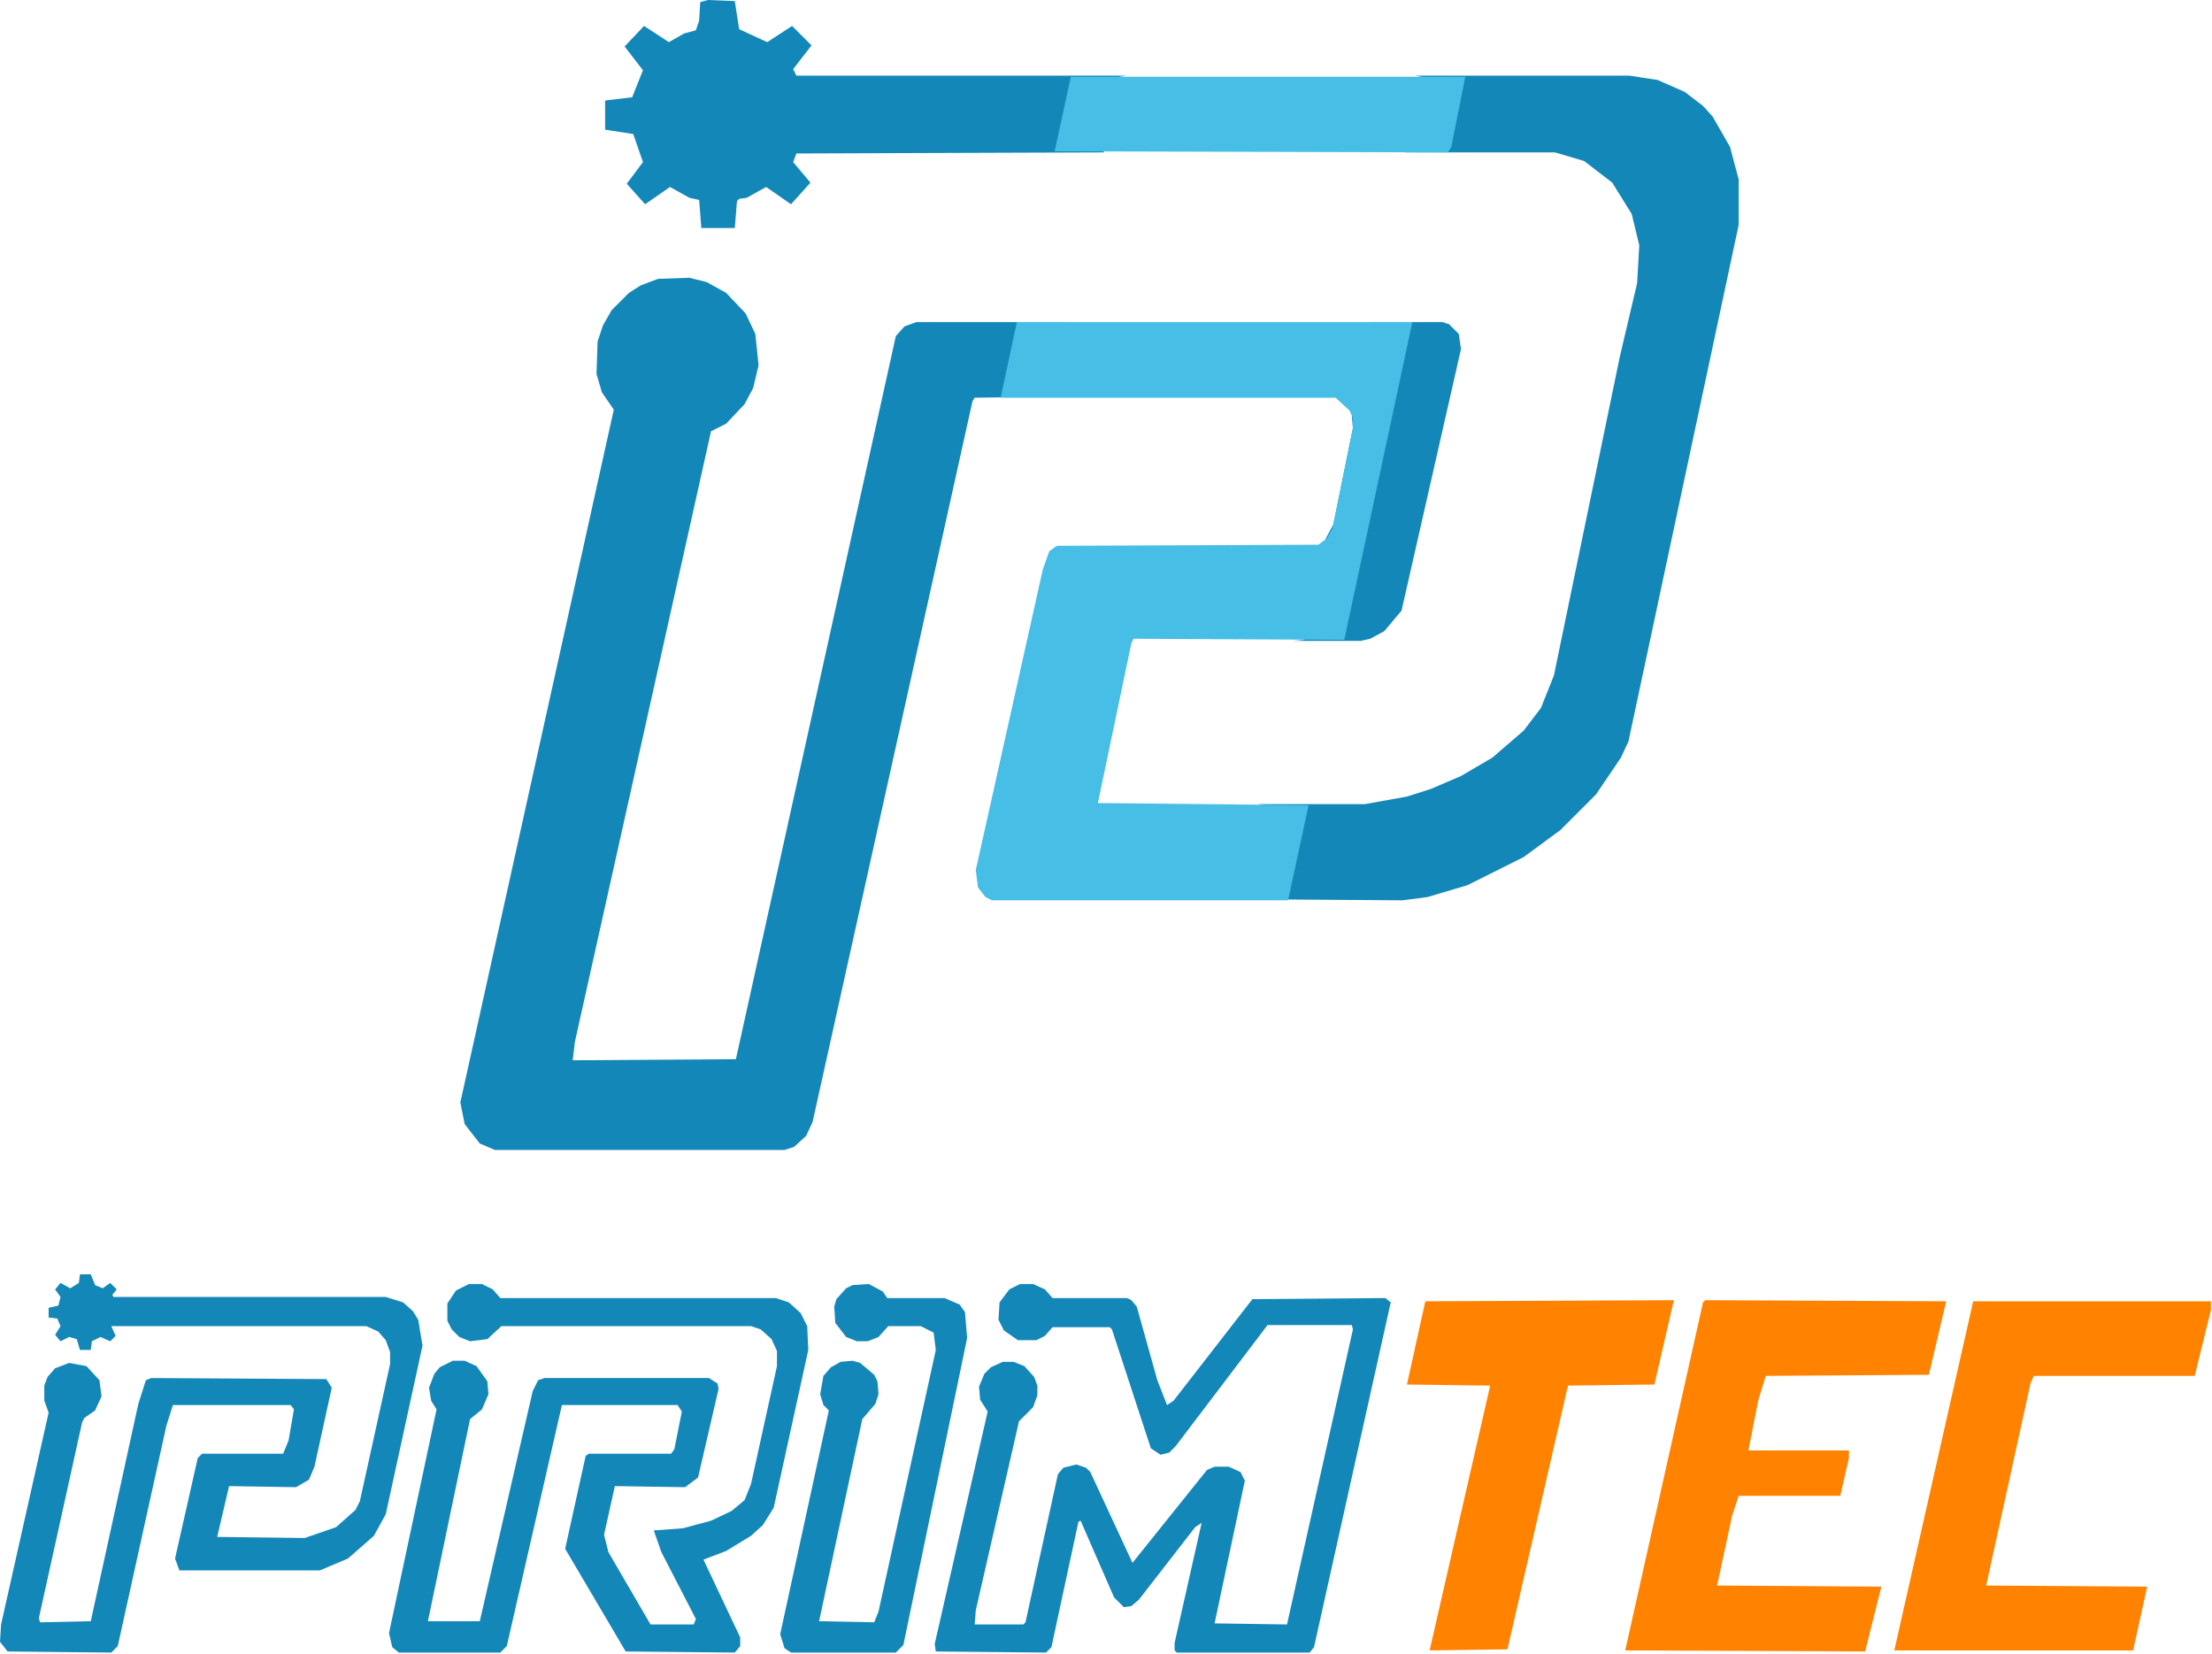
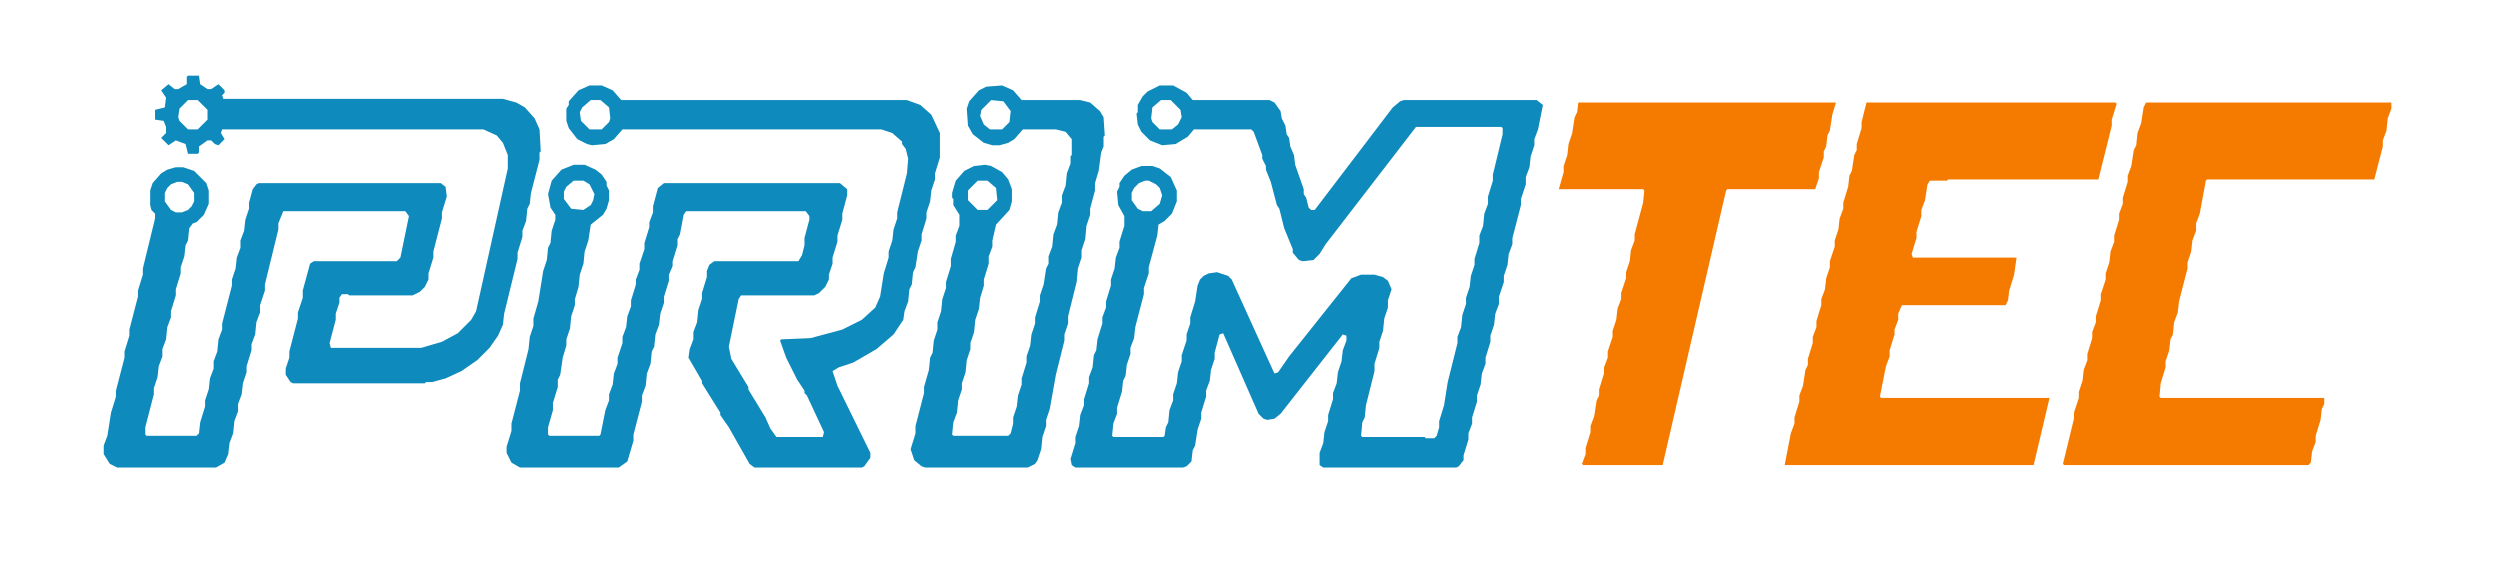
- <svg xmlns="http://www.w3.org/2000/svg" viewBox="0 0 2047 1530">
-   <g fill="rgb(20, 135, 185)">
-     <path d="M 934,1193 925,1205 924,1221 929,1231 942,1240 959,1240 967,1236 974,1228 1027,1228 1029,1230 1065,1340 1074,1346 1082,1344 1088,1338 1173,1226 1251,1226 1252,1230 1191,1503 1124,1502 1152,1370 1148,1362 1137,1357 1124,1357 1117,1360 1048,1446 1009,1362 1005,1358 996,1355 984,1358 979,1364 949,1501 947,1503 902,1503 903,1490 943,1315 956,1302 960,1291 960,1282 957,1274 948,1264 938,1260 928,1260 917,1265 911,1271 906,1283 907,1295 914,1306 865,1521 866,1528 968,1529 973,1524 998,1408 1000,1407 1031,1478 1040,1487 1047,1486 1054,1480 1106,1413 1112,1409 1087,1520 1087,1527 1089,1529 1212,1529 1216,1524 1287,1205 1282,1201 1159,1202 1086,1296 1080,1300 1071,1277 1052,1209 1047,1203 1043,1201 974,1201 967,1193 956,1188 944,1188 Z" />
-     <path d="M 928,1274 937,1274 946,1283 946,1291 938,1300 927,1300 920,1292 920,1282 Z" />
-     <path d="M 947,1201 958,1203 964,1213 962,1221 953,1228 943,1226 937,1218 938,1208 Z" />
-     <path d="M 874,1201 821,1201 817,1195 804,1188 789,1189 783,1192 774,1202 772,1209 773,1224 783,1237 793,1241 803,1241 813,1237 822,1227 852,1227 864,1233 866,1249 813,1491 809,1501 758,1500 798,1313 810,1299 813,1290 812,1278 809,1272 796,1261 789,1259 778,1260 769,1265 762,1273 759,1290 762,1300 767,1305 722,1512 726,1525 732,1529 829,1529 836,1522 895,1238 893,1214 888,1207 Z" />
-     <path d="M 783,1273 792,1274 799,1283 797,1294 789,1300 779,1298 772,1288 776,1277 Z" />
-     <path d="M 795,1201 804,1202 811,1211 809,1222 801,1228 792,1227 784,1216 788,1205 Z" />
-     <path d="M 422,1194 414,1206 414,1222 418,1230 425,1237 435,1241 451,1239 464,1227 695,1227 704,1230 714,1239 719,1250 719,1264 695,1373 689,1388 677,1398 658,1407 632,1414 605,1416 612,1436 644,1498 642,1503 602,1503 563,1436 559,1420 569,1375 634,1376 646,1367 665,1285 664,1280 656,1275 504,1275 498,1277 493,1287 444,1500 396,1500 435,1313 446,1304 452,1290 451,1278 441,1264 430,1259 419,1259 407,1265 402,1271 397,1284 399,1296 404,1304 360,1511 363,1524 369,1529 463,1529 469,1523 520,1300 627,1300 631,1306 624,1341 621,1345 545,1345 542,1347 523,1433 579,1528 680,1529 685,1523 685,1515 651,1443 672,1435 695,1421 706,1411 716,1395 748,1249 747,1227 741,1215 730,1205 718,1201 463,1201 456,1193 446,1188 434,1188 Z" />
-     <path d="M 421,1273 431,1274 438,1282 436,1294 428,1300 419,1299 411,1289 413,1279 Z" />
-     <path d="M 436,1201 446,1202 453,1212 450,1223 443,1228 434,1227 426,1217 428,1207 Z" />
-     <path d="M 51,1193 56,1200 54,1208 45,1210 45,1219 53,1220 56,1227 51,1235 56,1241 64,1237 71,1239 74,1249 84,1249 85,1241 93,1237 102,1241 107,1236 103,1227 339,1227 350,1232 357,1240 361,1251 361,1262 333,1389 329,1397 311,1413 282,1423 201,1422 212,1375 274,1376 286,1369 291,1357 307,1284 302,1276 140,1275 135,1277 128,1299 84,1500 37,1501 36,1497 76,1316 78,1312 88,1305 94,1292 92,1277 80,1264 64,1261 51,1266 44,1274 41,1282 41,1296 45,1307 1,1503 0,1519 7,1528 103,1529 109,1523 154,1319 160,1300 269,1300 272,1304 267,1333 262,1345 187,1345 183,1349 162,1442 166,1453 296,1453 322,1442 346,1421 357,1401 391,1245 387,1221 382,1213 373,1205 357,1200 105,1200 104,1198 108,1193 102,1187 95,1192 88,1189 84,1179 74,1179 73,1187 65,1192 56,1187 Z" />
-     <path d="M 65,1274 74,1276 80,1284 78,1296 71,1301 59,1299 54,1292 56,1280 Z" />
-     <path d="M 73,1202 82,1201 91,1207 93,1214 91,1221 84,1227 78,1228 73,1226 66,1217 66,1211 Z" />
-     <path d="M 1341,300 1335,298 1266,298 1269,298 1270,302 1251,385 1252,396 1234,485 1226,500 1207,592 1196,593 1259,593 1268,591 1281,584 1297,565 1352,323 1350,309 Z" />
-     <path d="M 986,298 848,298 837,302 829,311 681,980 530,981 532,964 658,399 672,392 689,374 697,359 702,338 699,309 690,290 672,271 654,261 638,257 609,258 593,264 582,271 566,287 558,301 553,316 552,346 557,363 568,379 426,1020 430,1040 444,1058 458,1064 726,1064 735,1061 746,1051 752,1038 900,371 902,368 971,367 Z" />
-     <path d="M 611,286 634,284 651,290 664,301 673,318 675,334 671,351 660,366 639,378 615,378 600,371 587,358 580,342 579,325 586,306 598,293 Z" />
-     <path d="M 1559,85 1534,74 1508,70 1310,70 1320,72 1304,140 1300,141 1439,141 1466,149 1492,169 1510,198 1517,227 1515,262 1499,330 1438,625 1426,655 1410,676 1381,701 1352,718 1324,730 1302,737 1263,744 1164,744 1174,746 1155,832 1298,833 1321,830 1358,819 1410,793 1444,768 1477,735 1500,701 1507,686 1609,208 1609,166 1601,136 1585,108 1576,98 Z" />
-     <path d="M 560,120 586,124 595,150 580,170 597,189 620,173 638,183 647,185 649,211 680,211 682,186 684,184 691,183 709,173 732,189 750,169 734,150 737,142 1022,141 1020,139 1036,71 1042,70 737,70 734,64 751,42 733,24 710,39 684,27 680,1 655,0 648,2 647,19 644,28 633,31 619,39 596,24 578,43 595,65 585,90 560,93 Z" />
-     <path d="M 653,60 673,59 688,65 701,76 710,93 711,114 705,130 692,144 678,151 656,152 640,146 627,134 619,118 618,98 622,85 634,70 Z" />
-   </g>
-   <g fill="rgb(70, 190, 230)">
-     <path d="M 941,298 926,368 1236,368 1249,380 1252,387 1252,396 1233,489 1228,498 1220,504 978,505 971,510 965,527 903,805 905,821 912,830 918,833 1192,833 1211,745 1016,743 1047,595 1049,591 1244,592 1307,298 Z" />
-     <path d="M 976,140 1340,141 1343,136 1356,71 991,71 Z" />
-   </g>
-   <g fill="rgb(255, 130, 0)">
-     <path d="M 1826,1204 1753,1527 1974,1527 1987,1468 1838,1467 1879,1280 1882,1273 2031,1273 2046,1212 2046,1204 Z" />
-     <path d="M 1578,1203 1576,1205 1504,1527 1726,1528 1741,1468 1589,1467 1603,1402 1609,1384 1703,1384 1711,1349 1711,1342 1618,1342 1627,1296 1634,1273 1785,1272 1801,1204 Z" />
-     <path d="M 1549,1203 1319,1204 1302,1281 1379,1282 1323,1527 1395,1526 1451,1282 1531,1281 Z" />
-   </g>
+ <svg xmlns="http://www.w3.org/2000/svg" viewBox="0 0 2048 459">
+   <path fill="#0e8abc" fill-rule="evenodd" d="M 940,75 936,79 932,86 932,92 931,93 932,102 935,108 942,115 952,119 963,118 973,112 978,106 1025,106 1027,108 1034,127 1034,130 1037,136 1037,139 1041,149 1046,168 1048,171 1052,187 1059,204 1059,207 1064,213 1067,214 1076,213 1081,208 1086,200 1160,104 1230,104 1231,105 1231,110 1223,143 1223,148 1219,161 1219,167 1216,175 1215,185 1212,193 1212,199 1208,212 1208,217 1205,226 1204,235 1201,244 1201,249 1198,258 1197,268 1194,276 1194,281 1186,313 1183,332 1179,345 1179,350 1177,357 1175,359 1168,359 1167,358 1116,358 1115,357 1116,346 1118,342 1119,332 1126,304 1126,298 1130,285 1130,280 1133,271 1134,261 1137,252 1137,246 1140,237 1137,230 1133,227 1126,225 1115,225 1107,228 1056,292 1047,305 1044,306 1009,229 1006,226 997,223 990,224 986,226 983,229 981,234 979,247 975,260 975,265 972,274 972,279 968,291 968,296 965,305 964,314 961,323 961,328 958,336 957,346 955,350 954,357 953,358 912,358 911,357 912,347 915,339 915,334 919,321 920,312 922,308 923,299 926,290 926,285 929,277 930,268 937,241 937,236 941,224 941,219 948,193 949,184 954,181 960,175 964,165 964,156 959,145 950,138 944,136 935,136 927,139 921,144 917,150 917,153 915,157 916,168 921,177 921,185 917,198 917,203 914,211 913,220 910,229 910,234 906,247 906,252 903,260 903,265 899,278 898,287 896,291 895,301 892,309 892,314 888,327 888,332 885,340 884,349 881,358 881,363 877,376 878,381 881,383 969,383 972,382 976,378 977,369 979,365 981,352 984,343 984,338 988,325 988,320 991,312 992,303 995,294 995,289 999,274 1002,273 1031,339 1035,343 1038,344 1044,343 1049,339 1100,274 1103,275 1103,279 1100,287 1099,296 1096,305 1095,314 1092,322 1092,327 1088,340 1088,345 1085,354 1084,363 1081,371 1081,381 1084,383 1193,383 1195,382 1199,377 1199,373 1203,360 1203,355 1206,347 1206,342 1210,329 1210,324 1213,315 1214,306 1217,298 1217,293 1221,280 1221,275 1224,266 1225,257 1228,249 1228,243 1232,231 1232,226 1235,217 1236,208 1239,200 1239,195 1246,168 1246,163 1250,151 1250,145 1253,137 1254,128 1257,119 1257,114 1260,106 1264,86 1259,82 1150,82 1147,83 1141,88 1077,172 1074,172 1072,170 1070,162 1068,159 1068,155 1061,135 1060,127 1057,120 1056,113 1054,110 1053,103 1050,97 1049,91 1044,84 1040,82 977,82 972,76 961,70 950,70 Z M 938,148 941,148 947,151 950,154 952,160 950,167 943,173 936,173 932,171 927,164 927,158 929,154 933,150 Z M 951,82 959,82 967,90 968,96 965,102 960,106 950,106 944,100 943,97 944,88 Z M 893,84 885,82 837,82 830,74 821,70 808,71 802,74 794,83 792,89 793,103 797,110 806,117 813,119 819,119 826,117 831,114 838,106 865,106 873,108 878,114 878,127 877,128 877,134 874,142 873,152 870,160 870,166 867,174 866,184 863,192 862,202 859,210 859,216 857,220 855,233 852,242 852,247 848,260 848,265 845,274 844,283 841,292 841,297 837,310 837,315 834,324 833,333 830,342 830,347 828,355 826,357 781,357 780,356 781,346 784,338 785,328 788,319 788,314 791,305 792,295 795,286 795,281 798,272 799,262 802,253 803,244 806,234 806,229 810,216 810,210 813,202 813,197 816,184 827,172 829,165 829,155 826,147 821,141 812,136 807,135 798,136 790,140 783,148 780,158 780,162 781,163 781,168 786,176 786,185 783,193 783,198 779,212 779,218 775,231 775,236 772,245 771,255 768,264 768,270 765,279 764,289 762,293 761,303 757,317 757,322 750,349 750,355 746,368 749,377 755,382 758,383 842,383 848,380 850,377 853,368 854,358 857,349 857,344 860,335 865,307 872,279 872,274 875,265 875,259 882,231 883,220 886,211 886,205 889,196 890,185 893,176 893,171 897,156 897,150 900,140 902,125 904,120 904,112 905,111 904,96 901,91 Z M 801,148 809,148 816,154 817,164 809,172 801,172 793,164 793,156 Z M 812,82 822,83 828,91 827,100 821,106 811,106 806,102 803,95 804,90 Z M 474,74 466,83 466,86 464,89 464,99 466,105 473,114 481,118 485,119 496,118 503,114 510,106 722,106 731,109 739,116 739,118 742,122 744,130 743,142 735,174 735,179 732,188 731,197 728,206 728,211 724,224 721,243 717,252 706,262 690,270 664,277 640,278 639,279 644,293 653,311 659,320 659,322 661,324 675,354 674,358 636,358 631,351 627,342 613,319 613,317 599,294 597,284 605,245 607,242 667,242 671,240 676,235 679,229 679,225 682,216 682,211 686,198 686,193 690,180 690,175 694,160 694,155 688,150 544,150 539,154 535,169 535,174 532,182 532,186 528,199 528,204 524,216 524,221 521,229 521,233 517,246 517,251 514,259 513,268 510,276 510,281 506,293 506,298 503,306 502,315 499,323 499,328 496,336 492,356 491,357 450,357 449,356 449,350 453,336 453,330 457,317 457,311 459,307 461,293 464,283 464,278 467,269 468,259 471,250 471,245 474,235 475,225 478,216 479,206 482,197 484,184 494,176 497,171 499,164 499,156 497,152 497,149 493,143 488,139 479,135 470,135 460,139 452,148 449,159 451,170 455,176 455,180 452,189 451,199 449,203 448,213 445,222 441,247 437,261 437,267 434,276 433,286 426,314 426,320 419,347 419,353 415,366 415,371 419,379 426,383 507,383 514,378 519,361 519,356 526,329 526,324 529,316 530,306 533,298 534,288 536,284 537,274 540,266 541,257 544,248 544,243 548,230 548,225 551,218 551,214 555,201 555,196 557,192 560,176 562,173 660,173 663,177 663,180 659,195 659,201 657,209 654,214 585,214 581,217 579,222 579,227 575,240 575,245 572,254 571,264 568,272 568,278 565,286 564,293 575,312 575,314 590,338 590,340 597,350 614,380 618,383 706,383 708,382 713,375 713,371 686,316 682,304 687,301 699,297 718,286 732,274 740,262 741,255 744,247 745,237 747,233 748,223 750,219 752,206 755,197 755,192 759,179 759,174 762,165 763,156 766,147 766,142 770,129 770,109 763,94 754,86 743,82 509,82 502,74 493,70 483,70 Z M 470,148 478,148 483,151 487,159 486,164 484,168 478,172 468,171 462,163 462,157 464,153 Z M 484,82 492,82 499,88 500,97 499,100 493,106 483,106 476,99 475,92 477,88 Z M 132,74 136,80 135,88 127,90 127,98 134,99 136,104 136,109 132,113 138,119 144,115 152,118 154,126 162,126 163,125 163,120 170,115 173,115 176,118 179,119 184,114 181,109 182,106 396,106 407,111 412,117 416,127 416,138 390,255 386,262 375,273 362,280 345,285 271,285 270,281 275,262 275,257 278,248 278,244 280,241 285,241 286,242 338,242 344,239 348,235 351,229 351,224 355,211 355,206 362,179 362,174 366,161 365,153 361,150 212,150 210,151 207,155 204,166 204,171 201,180 200,189 197,197 197,203 194,211 193,220 190,229 190,234 182,265 182,270 179,278 178,288 175,296 175,302 172,310 171,319 168,328 168,333 164,346 163,355 161,357 120,357 119,356 119,350 126,323 126,318 129,309 130,300 133,292 133,286 136,278 137,268 140,260 140,255 144,242 144,237 148,224 148,219 151,210 152,201 154,197 155,187 158,183 161,182 167,176 171,167 171,156 169,150 159,140 150,137 144,137 137,139 132,142 125,150 123,156 123,168 124,172 127,175 127,179 117,220 117,225 113,238 113,243 106,270 106,275 102,288 102,293 95,320 95,325 91,338 88,357 85,365 85,372 90,380 96,383 177,383 184,379 187,372 188,363 191,355 192,345 195,337 195,331 198,323 199,314 202,305 202,300 206,287 206,282 209,274 210,264 213,256 213,250 217,238 217,233 228,188 228,183 232,173 332,173 335,177 328,211 325,214 257,214 254,216 248,238 248,244 244,256 244,261 237,288 237,293 234,302 234,307 238,313 240,314 348,314 349,313 354,313 365,310 378,304 391,295 401,285 408,275 412,266 413,257 424,212 424,207 428,194 428,189 431,181 432,171 434,167 435,158 442,131 442,125 443,124 442,106 438,97 430,88 423,84 412,81 183,81 182,78 184,76 184,74 179,69 173,73 170,73 164,69 163,62 154,62 153,63 153,69 146,73 143,73 138,69 Z M 145,149 149,149 154,151 159,158 159,165 157,169 154,172 149,174 144,174 140,172 135,165 135,158 137,154 140,151 Z M 154,82 162,82 170,90 170,98 162,106 154,106 147,99 146,96 147,89 Z" />
+   <path fill="#f57b00" fill-rule="evenodd" d="M 1758,84 1756,88 1754,101 1751,109 1750,119 1748,123 1746,136 1743,144 1743,149 1739,162 1739,167 1736,175 1736,180 1732,193 1732,198 1729,206 1728,215 1725,224 1725,229 1721,241 1721,246 1717,259 1717,264 1714,272 1714,277 1710,290 1710,295 1707,303 1706,312 1703,321 1703,326 1699,338 1699,343 1690,380 1691,381 1891,381 1893,379 1894,370 1897,362 1897,357 1901,344 1902,335 1904,331 1904,326 1770,326 1769,325 1770,314 1774,301 1774,296 1777,287 1778,278 1780,274 1781,264 1784,256 1785,247 1792,220 1792,215 1795,206 1796,197 1799,189 1799,183 1802,175 1807,148 1808,147 1945,147 1952,120 1952,115 1955,107 1956,97 1959,89 1959,84 Z M 1529,84 1525,100 1525,105 1521,118 1521,123 1519,127 1517,140 1515,144 1514,153 1510,166 1510,171 1507,179 1506,188 1503,197 1503,202 1499,214 1499,219 1496,228 1495,237 1492,245 1492,250 1488,263 1488,268 1485,276 1485,281 1481,294 1481,299 1479,303 1477,316 1474,324 1474,329 1470,342 1470,347 1467,355 1462,381 1666,381 1679,326 1541,326 1540,325 1545,300 1548,292 1548,287 1552,274 1552,270 1555,262 1555,257 1558,250 1643,250 1645,246 1646,238 1650,225 1652,211 1567,211 1566,208 1570,195 1570,190 1574,177 1574,172 1577,164 1579,151 1581,148 1595,148 1596,147 1719,147 1730,103 1730,98 1734,85 1733,84 Z M 1504,84 1293,84 1292,92 1290,96 1288,109 1285,118 1284,127 1281,136 1281,141 1277,155 1346,155 1347,156 1346,166 1339,192 1339,197 1336,205 1335,214 1332,223 1332,228 1328,240 1328,245 1325,253 1324,262 1321,271 1321,276 1317,288 1317,293 1314,301 1314,306 1310,319 1310,324 1308,328 1306,341 1303,349 1303,354 1299,367 1299,372 1296,380 1297,381 1362,381 1414,156 1415,155 1487,155 1490,146 1490,141 1494,129 1494,124 1496,120 1497,111 1499,107 1501,94 Z" />
</svg>
